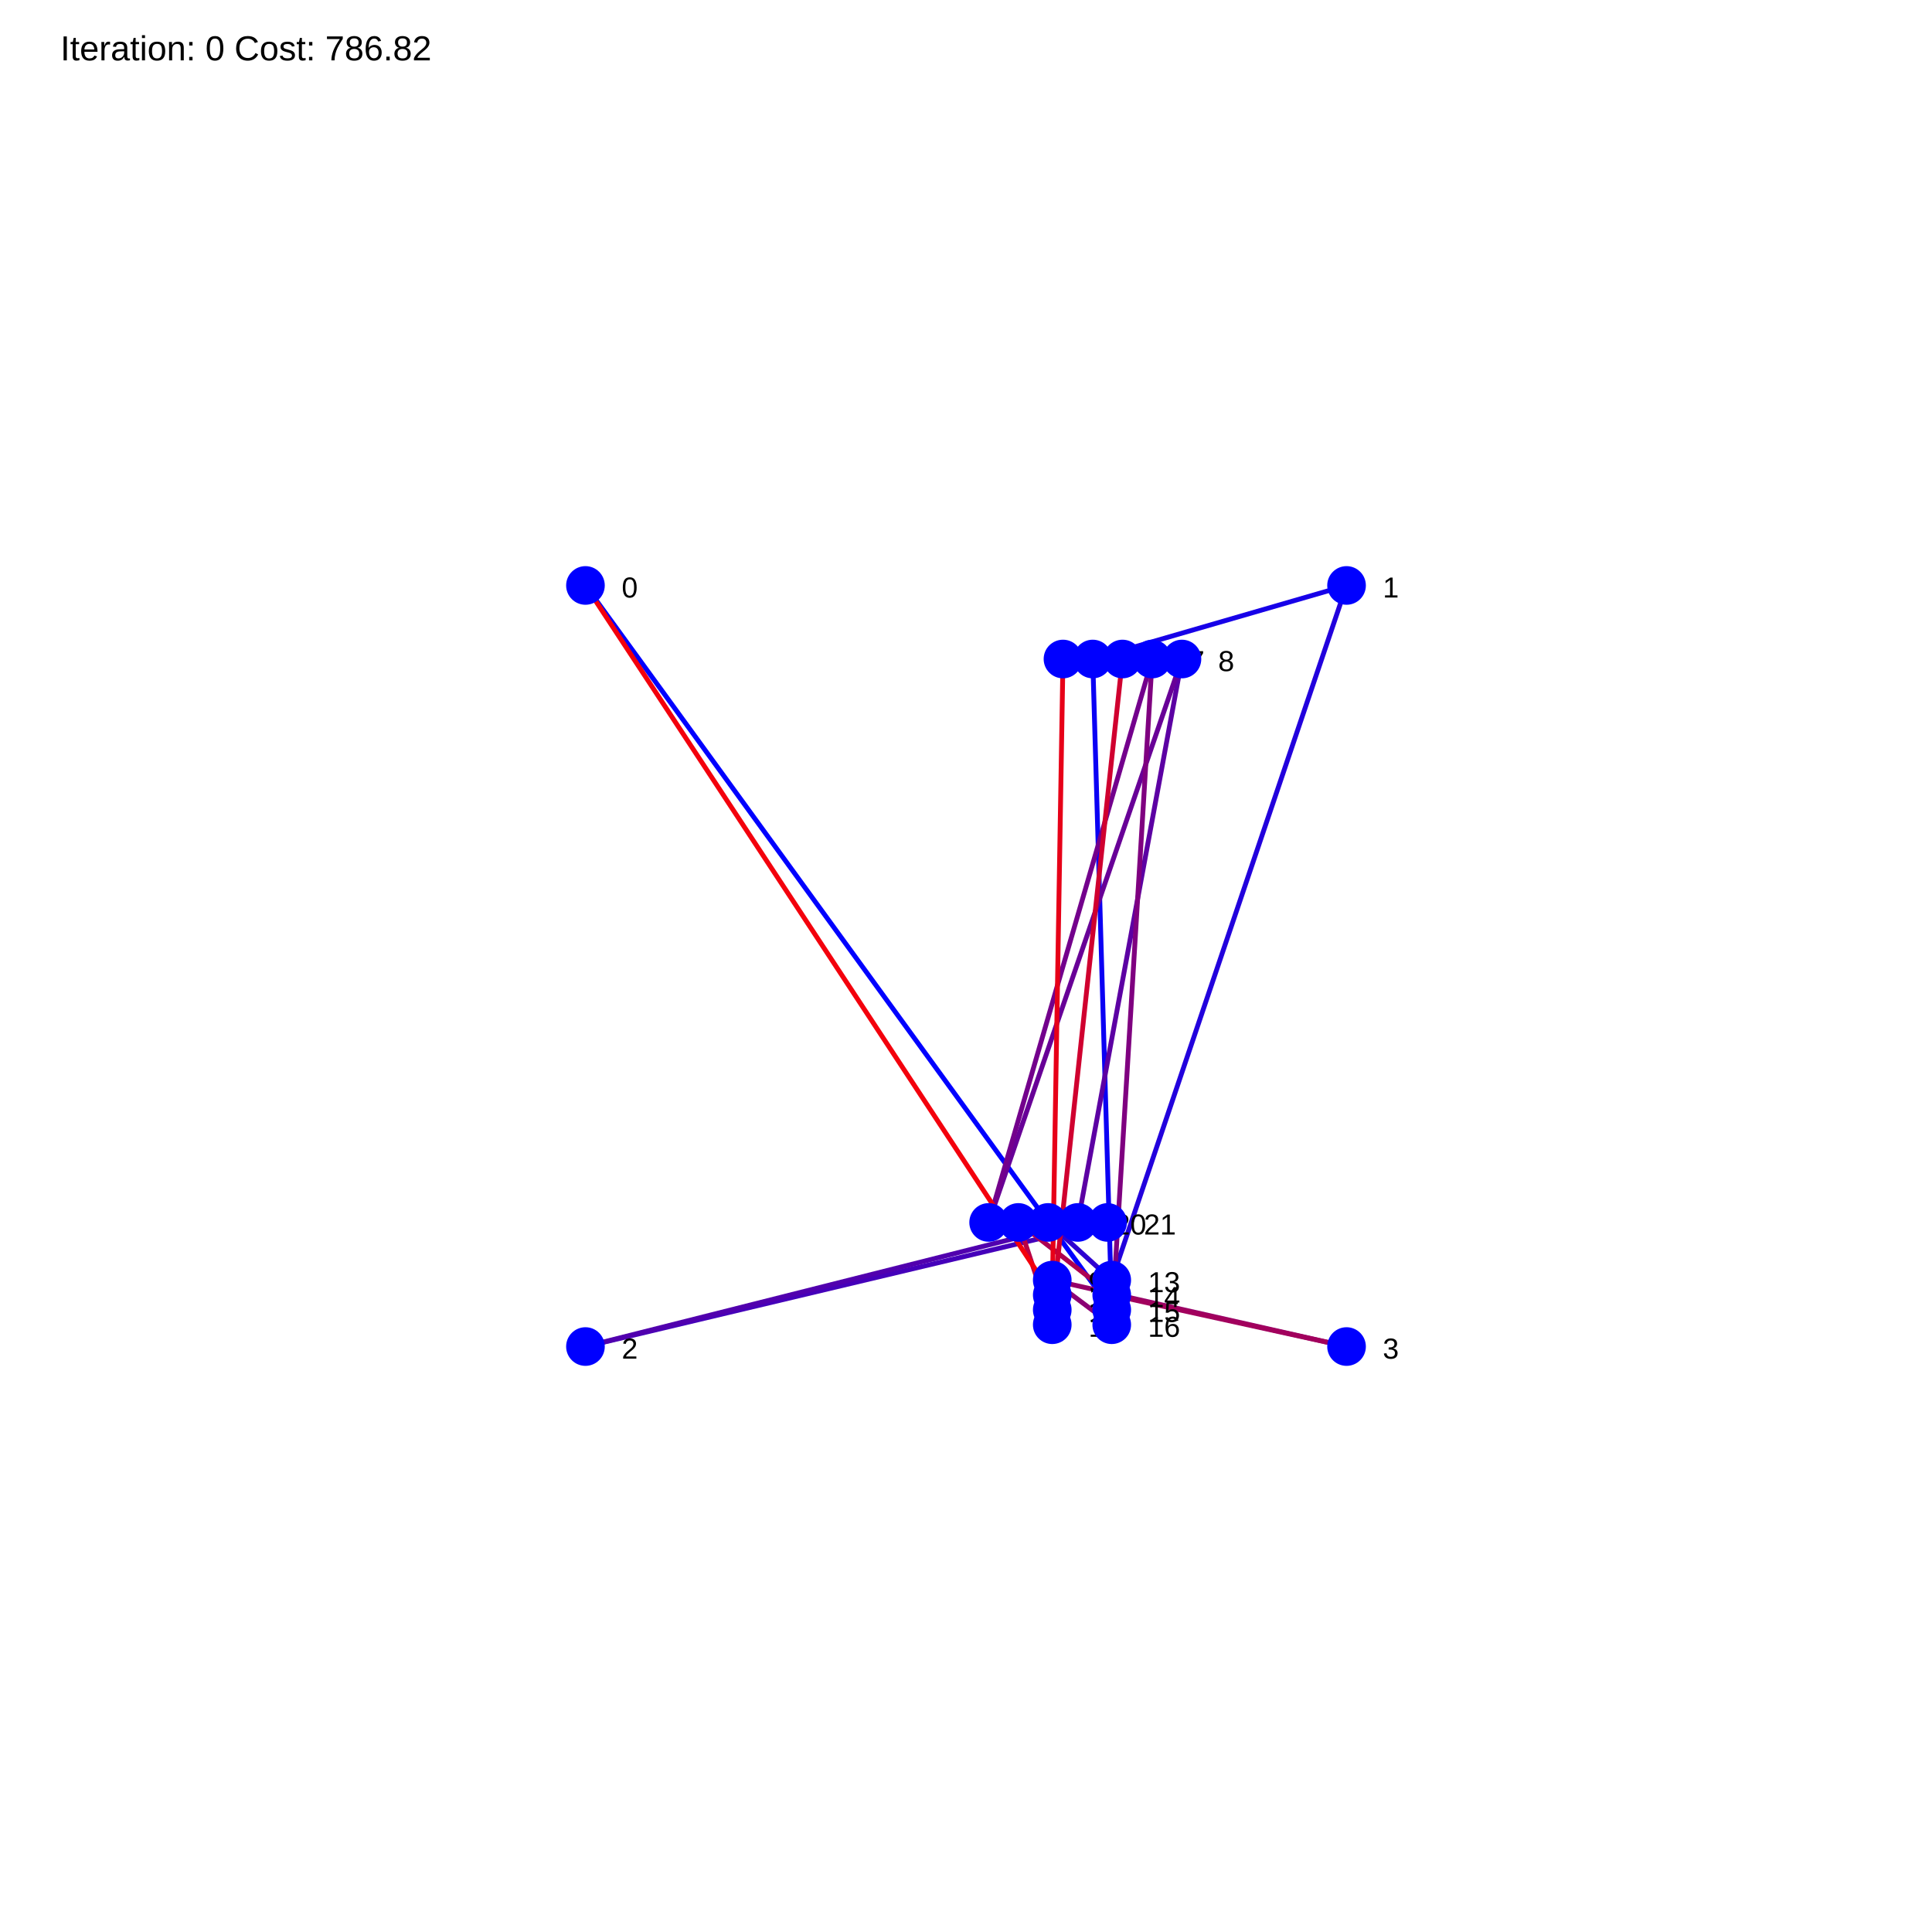
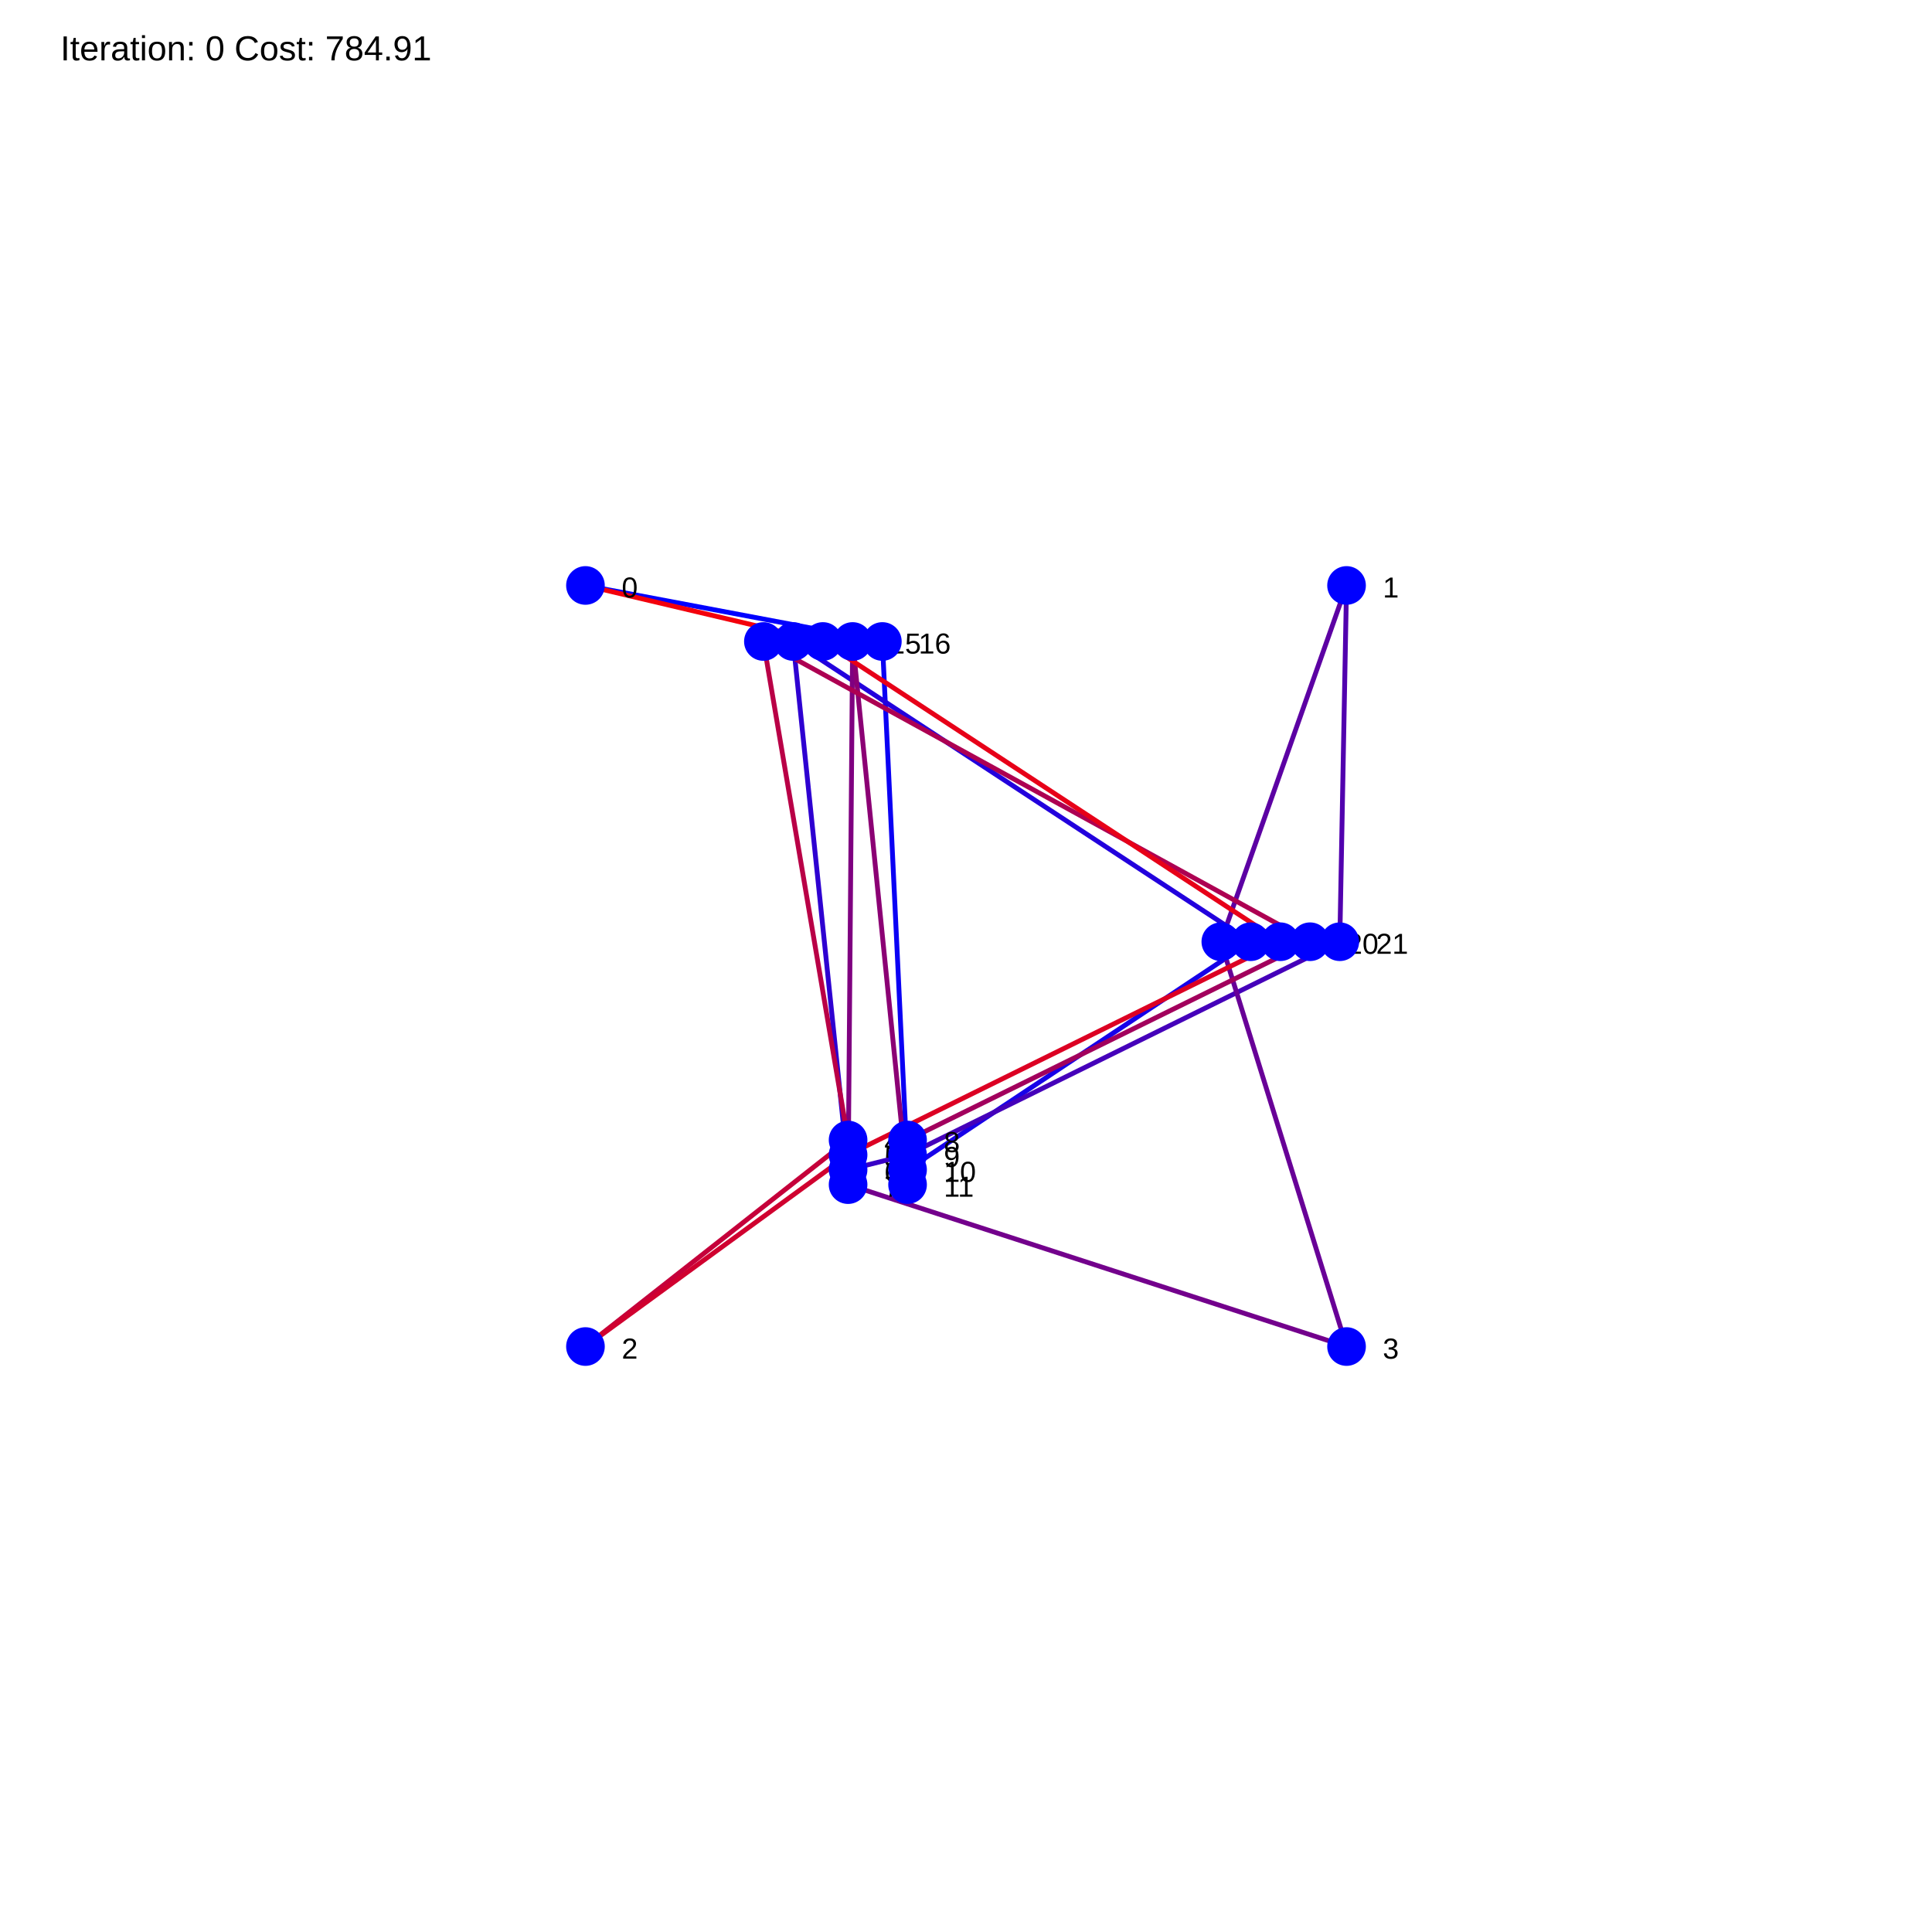
<svg xmlns="http://www.w3.org/2000/svg" width="800" height="800" viewBox="-218.182 -218.182 800 800">
  <rect x="-218.182" y="-218.182" width="800" height="800" fill="white" />
  <g>
-     <line x1="24.242" y1="24.242" x2="242.165" y2="324.201" stroke="rgb(0,0,255)" stroke-width="2" />
-     <line x1="242.165" y1="324.201" x2="234.293" y2="54.703" stroke="rgb(11,0,244)" stroke-width="2" />
-     <line x1="234.293" y1="54.703" x2="339.394" y2="24.242" stroke="rgb(23,0,232)" stroke-width="2" />
-     <line x1="339.394" y1="24.242" x2="242.165" y2="311.886" stroke="rgb(34,0,221)" stroke-width="2" />
-     <line x1="242.165" y1="311.886" x2="215.822" y2="288.003" stroke="rgb(46,0,209)" stroke-width="2" />
-     <line x1="215.822" y1="288.003" x2="240.453" y2="288.003" stroke="rgb(57,0,198)" stroke-width="2" />
-     <line x1="240.453" y1="288.003" x2="24.242" y2="339.394" stroke="rgb(69,0,186)" stroke-width="2" />
-     <line x1="24.242" y1="339.394" x2="228.138" y2="288.003" stroke="rgb(81,0,174)" stroke-width="2" />
-     <line x1="228.138" y1="288.003" x2="271.238" y2="54.703" stroke="rgb(92,0,163)" stroke-width="2" />
-     <line x1="271.238" y1="54.703" x2="191.192" y2="288.003" stroke="rgb(104,0,151)" stroke-width="2" />
-     <line x1="191.192" y1="288.003" x2="258.923" y2="54.703" stroke="rgb(115,0,140)" stroke-width="2" />
-     <line x1="258.923" y1="54.703" x2="242.165" y2="330.359" stroke="rgb(127,0,128)" stroke-width="2" />
-     <line x1="242.165" y1="330.359" x2="217.534" y2="311.886" stroke="rgb(139,0,116)" stroke-width="2" />
-     <line x1="217.534" y1="311.886" x2="339.394" y2="339.394" stroke="rgb(150,0,105)" stroke-width="2" />
-     <line x1="339.394" y1="339.394" x2="242.165" y2="318.044" stroke="rgb(162,0,93)" stroke-width="2" />
-     <line x1="242.165" y1="318.044" x2="203.507" y2="288.003" stroke="rgb(173,0,82)" stroke-width="2" />
-     <line x1="203.507" y1="288.003" x2="217.534" y2="330.359" stroke="rgb(185,0,70)" stroke-width="2" />
-     <line x1="217.534" y1="330.359" x2="217.534" y2="324.201" stroke="rgb(197,0,58)" stroke-width="2" />
-     <line x1="217.534" y1="324.201" x2="246.608" y2="54.703" stroke="rgb(208,0,47)" stroke-width="2" />
-     <line x1="246.608" y1="54.703" x2="221.977" y2="54.703" stroke="rgb(220,0,35)" stroke-width="2" />
-     <line x1="221.977" y1="54.703" x2="217.534" y2="318.044" stroke="rgb(231,0,24)" stroke-width="2" />
-     <line x1="217.534" y1="318.044" x2="24.242" y2="24.242" stroke="rgb(243,0,12)" stroke-width="2" />
+     <line x1="24.242" y1="24.242" x2="147.184" y2="47.443" stroke="rgb(0,0,255)" stroke-width="2" />
+     <line x1="147.184" y1="47.443" x2="157.622" y2="266.19" stroke="rgb(11,0,244)" stroke-width="2" />
+     <line x1="157.622" y1="266.19" x2="299.65" y2="171.769" stroke="rgb(23,0,232)" stroke-width="2" />
+     <line x1="299.65" y1="171.769" x2="110.239" y2="47.443" stroke="rgb(34,0,221)" stroke-width="2" />
+     <line x1="110.239" y1="47.443" x2="132.992" y2="266.19" stroke="rgb(46,0,209)" stroke-width="2" />
+     <line x1="132.992" y1="266.19" x2="157.622" y2="260.033" stroke="rgb(57,0,198)" stroke-width="2" />
+     <line x1="157.622" y1="260.033" x2="336.596" y2="171.769" stroke="rgb(69,0,186)" stroke-width="2" />
+     <line x1="336.596" y1="171.769" x2="339.394" y2="24.242" stroke="rgb(81,0,174)" stroke-width="2" />
+     <line x1="339.394" y1="24.242" x2="287.335" y2="171.769" stroke="rgb(92,0,163)" stroke-width="2" />
+     <line x1="287.335" y1="171.769" x2="339.394" y2="339.394" stroke="rgb(104,0,151)" stroke-width="2" />
+     <line x1="339.394" y1="339.394" x2="132.992" y2="272.348" stroke="rgb(115,0,140)" stroke-width="2" />
+     <line x1="132.992" y1="272.348" x2="134.869" y2="47.443" stroke="rgb(127,0,128)" stroke-width="2" />
+     <line x1="134.869" y1="47.443" x2="157.622" y2="272.348" stroke="rgb(139,0,116)" stroke-width="2" />
+     <line x1="157.622" y1="272.348" x2="157.622" y2="253.875" stroke="rgb(150,0,105)" stroke-width="2" />
+     <line x1="157.622" y1="253.875" x2="324.281" y2="171.769" stroke="rgb(162,0,93)" stroke-width="2" />
+     <line x1="324.281" y1="171.769" x2="97.924" y2="47.443" stroke="rgb(173,0,82)" stroke-width="2" />
+     <line x1="97.924" y1="47.443" x2="132.992" y2="253.875" stroke="rgb(185,0,70)" stroke-width="2" />
+     <line x1="132.992" y1="253.875" x2="24.242" y2="339.394" stroke="rgb(197,0,58)" stroke-width="2" />
+     <line x1="24.242" y1="339.394" x2="132.992" y2="260.033" stroke="rgb(208,0,47)" stroke-width="2" />
+     <line x1="132.992" y1="260.033" x2="311.965" y2="171.769" stroke="rgb(220,0,35)" stroke-width="2" />
+     <line x1="311.965" y1="171.769" x2="122.554" y2="47.443" stroke="rgb(231,0,24)" stroke-width="2" />
+     <line x1="122.554" y1="47.443" x2="24.242" y2="24.242" stroke="rgb(243,0,12)" stroke-width="2" />
  </g>
  <g>
    <circle cx="24.242" cy="24.242" r="8" fill="blue" />
    <text x="39.242" y="29.242" font-family="Arial" font-size="12" fill="black">0</text>
    <circle cx="339.394" cy="24.242" r="8" fill="blue" />
    <text x="354.394" y="29.242" font-family="Arial" font-size="12" fill="black">1</text>
    <circle cx="24.242" cy="339.394" r="8" fill="blue" />
    <text x="39.242" y="344.394" font-family="Arial" font-size="12" fill="black">2</text>
    <circle cx="339.394" cy="339.394" r="8" fill="blue" />
    <text x="354.394" y="344.394" font-family="Arial" font-size="12" fill="black">3</text>
-     <circle cx="221.977" cy="54.703" r="8" fill="blue" />
-     <text x="236.977" y="59.703" font-family="Arial" font-size="12" fill="black">4</text>
-     <circle cx="234.293" cy="54.703" r="8" fill="blue" />
-     <text x="249.293" y="59.703" font-family="Arial" font-size="12" fill="black">5</text>
-     <circle cx="246.608" cy="54.703" r="8" fill="blue" />
-     <text x="261.608" y="59.703" font-family="Arial" font-size="12" fill="black">6</text>
-     <circle cx="258.923" cy="54.703" r="8" fill="blue" />
-     <text x="273.923" y="59.703" font-family="Arial" font-size="12" fill="black">7</text>
-     <circle cx="271.238" cy="54.703" r="8" fill="blue" />
-     <text x="286.238" y="59.703" font-family="Arial" font-size="12" fill="black">8</text>
-     <circle cx="217.534" cy="311.886" r="8" fill="blue" />
-     <text x="232.534" y="316.886" font-family="Arial" font-size="12" fill="black">9</text>
-     <circle cx="217.534" cy="318.044" r="8" fill="blue" />
-     <text x="232.534" y="323.044" font-family="Arial" font-size="12" fill="black">10</text>
-     <circle cx="217.534" cy="324.201" r="8" fill="blue" />
-     <text x="232.534" y="329.201" font-family="Arial" font-size="12" fill="black">11</text>
-     <circle cx="217.534" cy="330.359" r="8" fill="blue" />
-     <text x="232.534" y="335.359" font-family="Arial" font-size="12" fill="black">12</text>
-     <circle cx="242.165" cy="311.886" r="8" fill="blue" />
-     <text x="257.165" y="316.886" font-family="Arial" font-size="12" fill="black">13</text>
-     <circle cx="242.165" cy="318.044" r="8" fill="blue" />
-     <text x="257.165" y="323.044" font-family="Arial" font-size="12" fill="black">14</text>
-     <circle cx="242.165" cy="324.201" r="8" fill="blue" />
-     <text x="257.165" y="329.201" font-family="Arial" font-size="12" fill="black">15</text>
-     <circle cx="242.165" cy="330.359" r="8" fill="blue" />
-     <text x="257.165" y="335.359" font-family="Arial" font-size="12" fill="black">16</text>
-     <circle cx="191.192" cy="288.003" r="8" fill="blue" />
-     <text x="206.192" y="293.003" font-family="Arial" font-size="12" fill="black">17</text>
-     <circle cx="203.507" cy="288.003" r="8" fill="blue" />
-     <text x="218.507" y="293.003" font-family="Arial" font-size="12" fill="black">18</text>
-     <circle cx="215.822" cy="288.003" r="8" fill="blue" />
-     <text x="230.822" y="293.003" font-family="Arial" font-size="12" fill="black">19</text>
-     <circle cx="228.138" cy="288.003" r="8" fill="blue" />
-     <text x="243.138" y="293.003" font-family="Arial" font-size="12" fill="black">20</text>
-     <circle cx="240.453" cy="288.003" r="8" fill="blue" />
-     <text x="255.453" y="293.003" font-family="Arial" font-size="12" fill="black">21</text>
+     <circle cx="132.992" cy="253.875" r="8" fill="blue" />
+     <text x="147.992" y="258.875" font-family="Arial" font-size="12" fill="black">4</text>
+     <circle cx="132.992" cy="260.033" r="8" fill="blue" />
+     <text x="147.992" y="265.033" font-family="Arial" font-size="12" fill="black">5</text>
+     <circle cx="132.992" cy="266.19" r="8" fill="blue" />
+     <text x="147.992" y="271.19" font-family="Arial" font-size="12" fill="black">6</text>
+     <circle cx="132.992" cy="272.348" r="8" fill="blue" />
+     <text x="147.992" y="277.348" font-family="Arial" font-size="12" fill="black">7</text>
+     <circle cx="157.622" cy="253.875" r="8" fill="blue" />
+     <text x="172.622" y="258.875" font-family="Arial" font-size="12" fill="black">8</text>
+     <circle cx="157.622" cy="260.033" r="8" fill="blue" />
+     <text x="172.622" y="265.033" font-family="Arial" font-size="12" fill="black">9</text>
+     <circle cx="157.622" cy="266.19" r="8" fill="blue" />
+     <text x="172.622" y="271.19" font-family="Arial" font-size="12" fill="black">10</text>
+     <circle cx="157.622" cy="272.348" r="8" fill="blue" />
+     <text x="172.622" y="277.348" font-family="Arial" font-size="12" fill="black">11</text>
+     <circle cx="97.924" cy="47.443" r="8" fill="blue" />
+     <text x="112.924" y="52.443" font-family="Arial" font-size="12" fill="black">12</text>
+     <circle cx="110.239" cy="47.443" r="8" fill="blue" />
+     <text x="125.239" y="52.443" font-family="Arial" font-size="12" fill="black">13</text>
+     <circle cx="122.554" cy="47.443" r="8" fill="blue" />
+     <text x="137.554" y="52.443" font-family="Arial" font-size="12" fill="black">14</text>
+     <circle cx="134.869" cy="47.443" r="8" fill="blue" />
+     <text x="149.869" y="52.443" font-family="Arial" font-size="12" fill="black">15</text>
+     <circle cx="147.184" cy="47.443" r="8" fill="blue" />
+     <text x="162.184" y="52.443" font-family="Arial" font-size="12" fill="black">16</text>
+     <circle cx="287.335" cy="171.769" r="8" fill="blue" />
+     <text x="302.335" y="176.769" font-family="Arial" font-size="12" fill="black">17</text>
+     <circle cx="299.65" cy="171.769" r="8" fill="blue" />
+     <text x="314.65" y="176.769" font-family="Arial" font-size="12" fill="black">18</text>
+     <circle cx="311.965" cy="171.769" r="8" fill="blue" />
+     <text x="326.965" y="176.769" font-family="Arial" font-size="12" fill="black">19</text>
+     <circle cx="324.281" cy="171.769" r="8" fill="blue" />
+     <text x="339.281" y="176.769" font-family="Arial" font-size="12" fill="black">20</text>
+     <circle cx="336.596" cy="171.769" r="8" fill="blue" />
+     <text x="351.596" y="176.769" font-family="Arial" font-size="12" fill="black">21</text>
  </g>
-   <text x="-193.182" y="-193.182" font-family="Arial" font-size="14.4" fill="black">Iteration: 0 Cost: 786.82</text>
+   <text x="-193.182" y="-193.182" font-family="Arial" font-size="14.4" fill="black">Iteration: 0 Cost: 784.91</text>
</svg>
